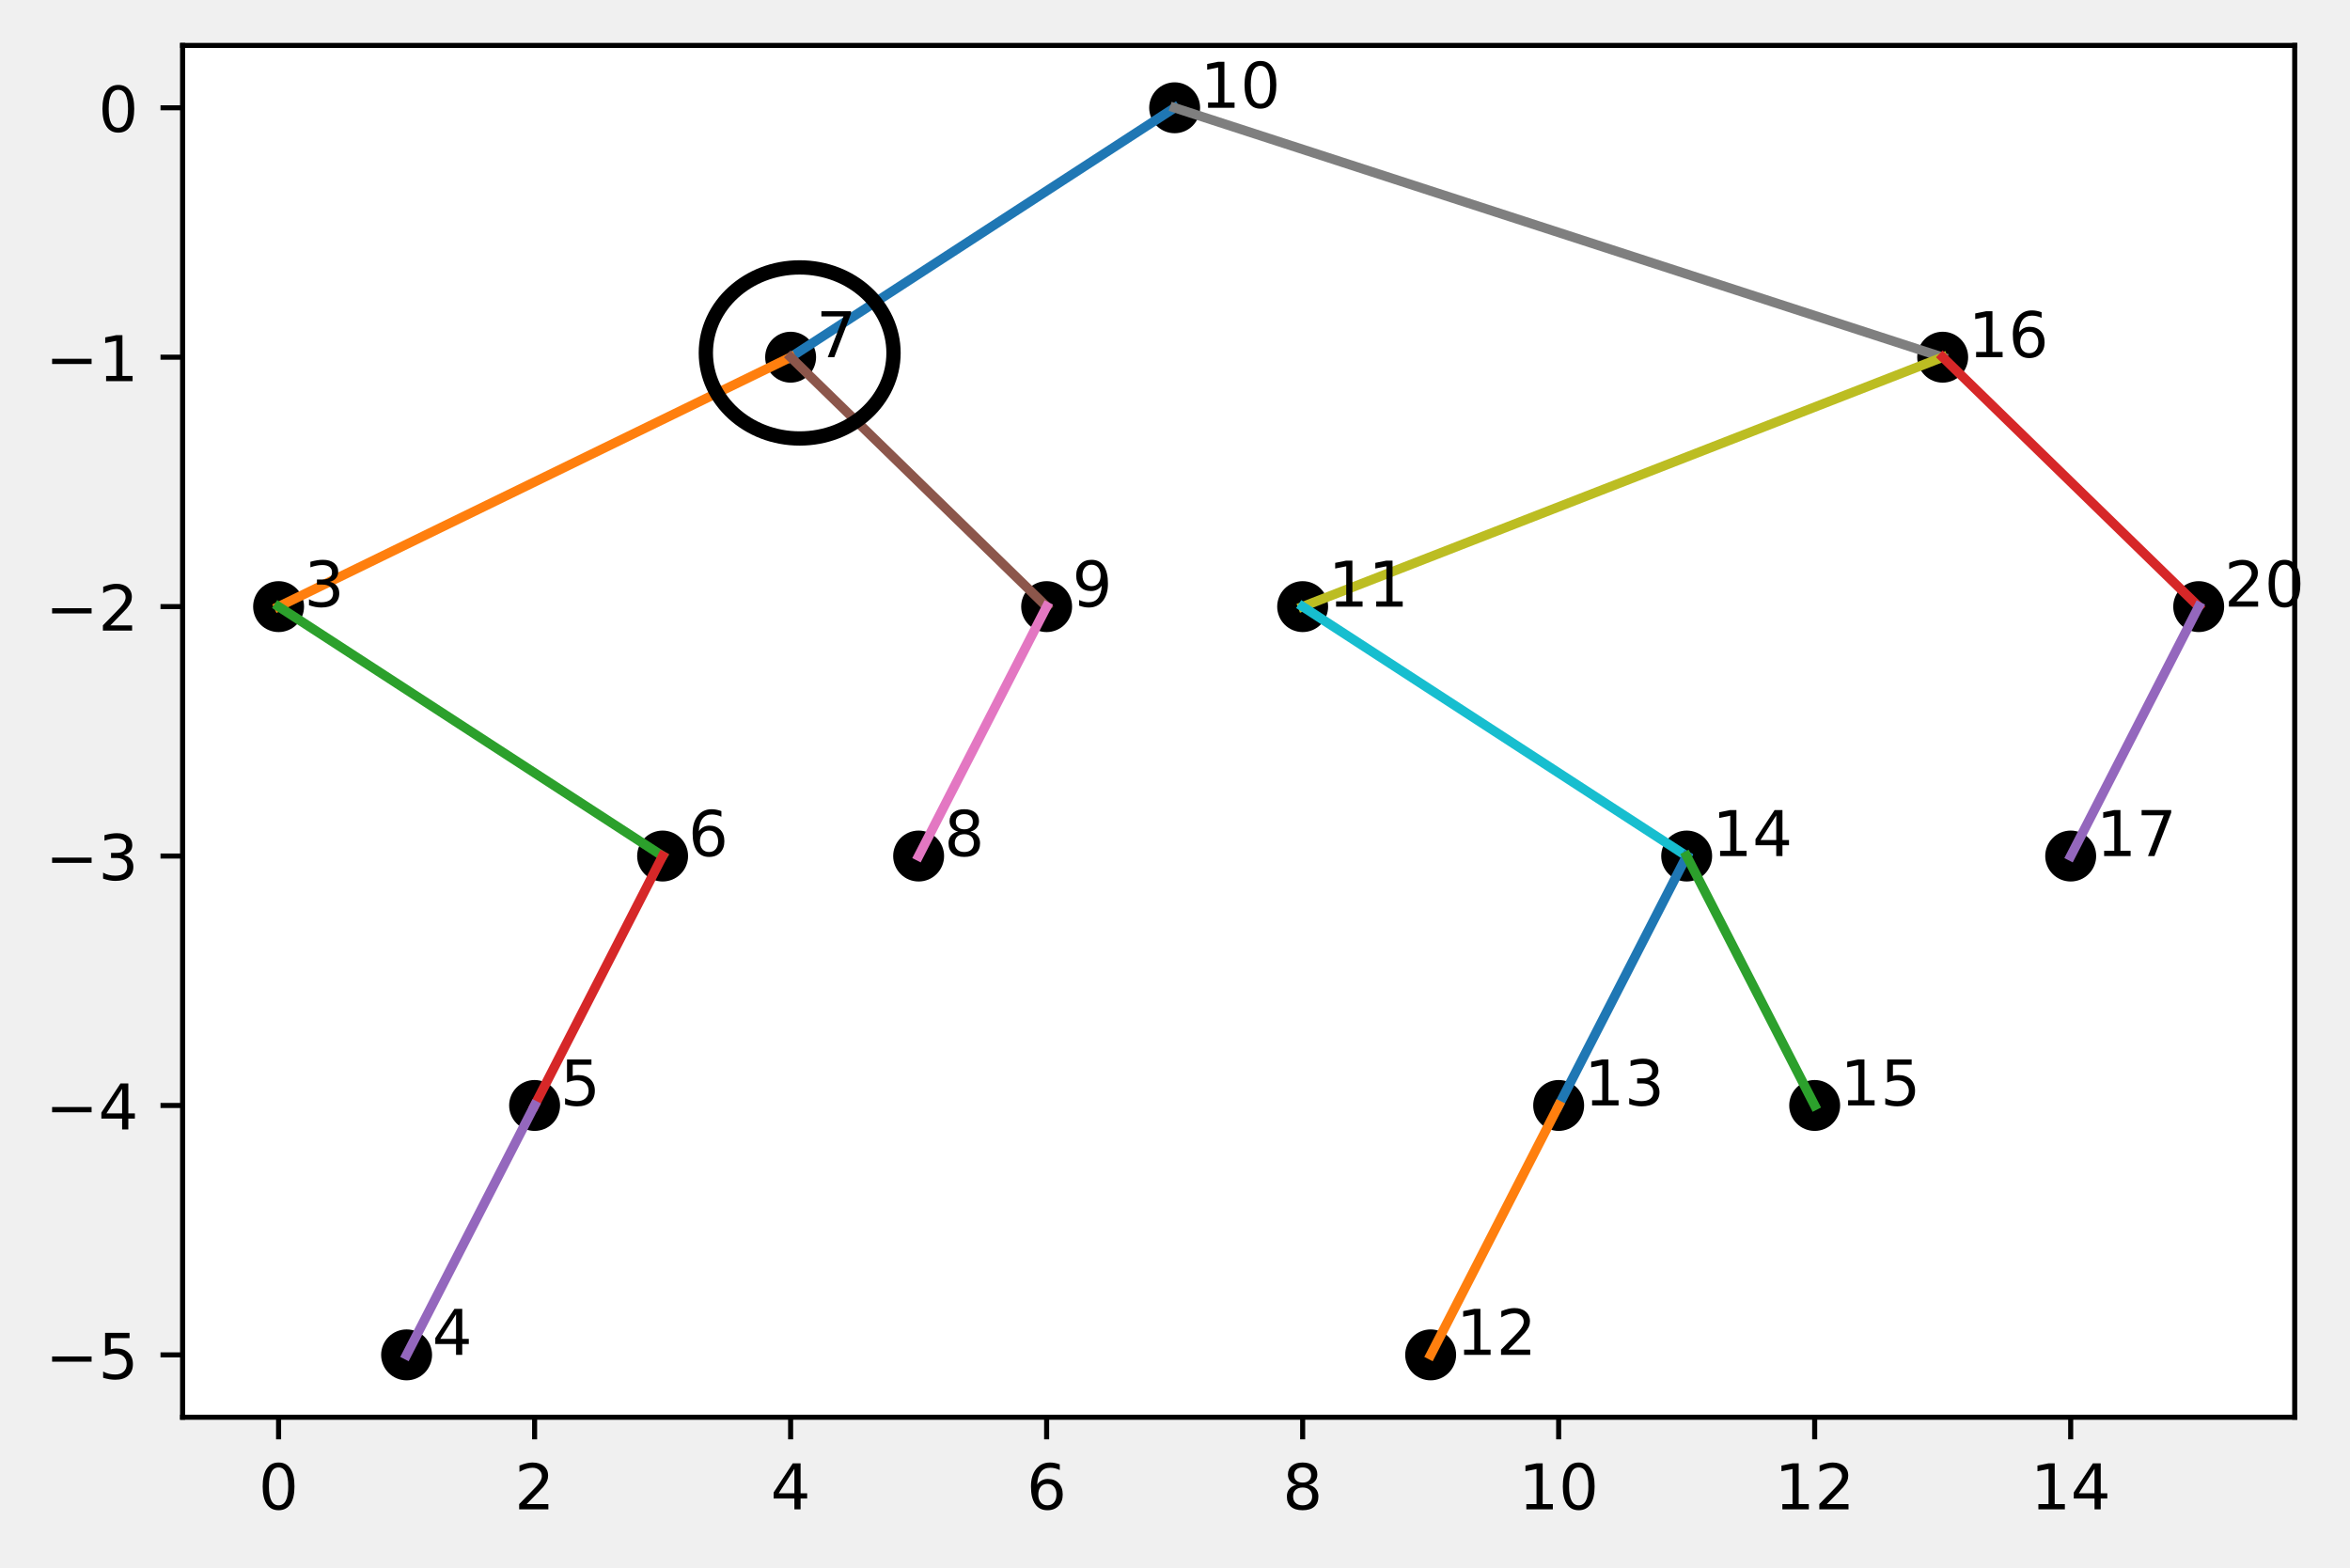
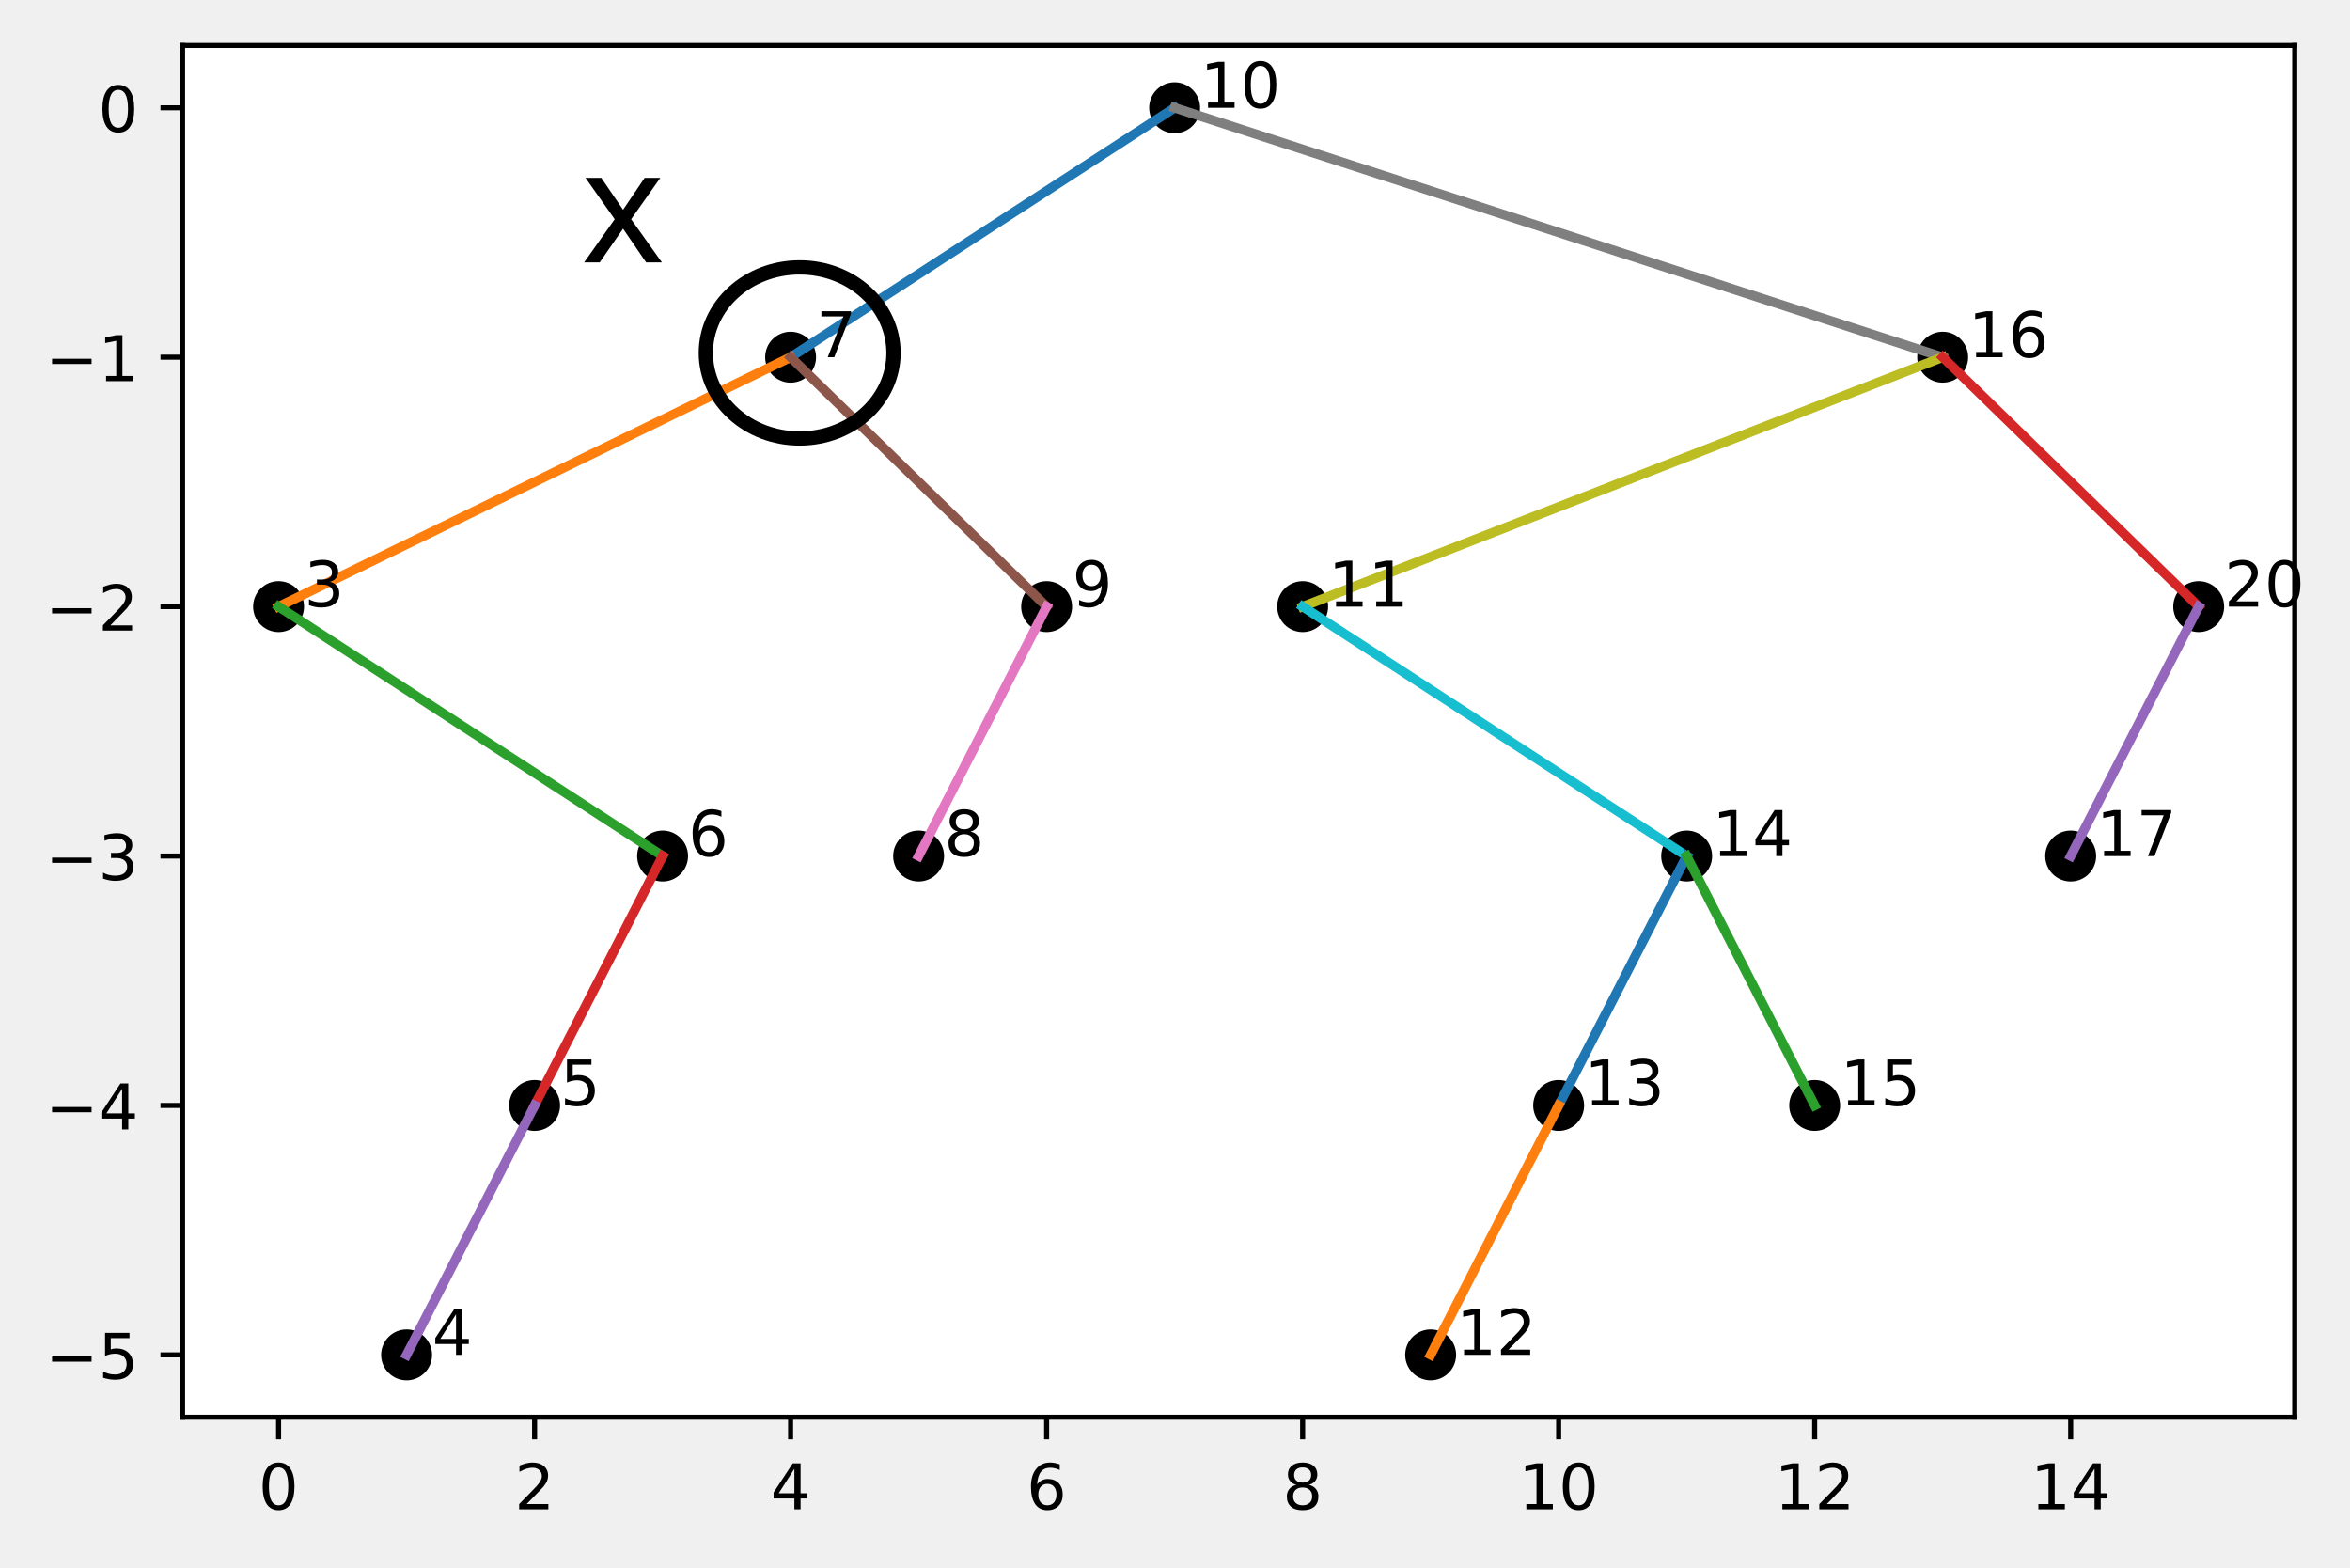
<svg xmlns="http://www.w3.org/2000/svg" xmlns:xlink="http://www.w3.org/1999/xlink" height="248.518pt" version="1.1" viewBox="0 0 372.507 248.518" width="372.507pt" id="svg468">
  <defs id="defs6">
    <style type="text/css" id="style4">*{stroke-linecap:butt;stroke-linejoin:round;}</style>
  </defs>
  <g id="figure_1">
    <g id="patch_1">
      <path d="M 0 248.518  L 372.507 248.518  L 372.507 0  L 0 0  z " style="fill:none;" id="path8" />
    </g>
    <g id="axes_1">
      <g id="patch_2">
        <path d="M 28.942 224.64  L 363.742 224.64  L 363.742 7.2  L 28.942 7.2  z " style="fill:#ffffff;" id="path11" />
      </g>
      <g id="PathCollection_1">
        <defs id="defs15">
          <path d="M 0 3.536  C 0.938 3.536 1.837 3.163 2.5 2.5  C 3.163 1.837 3.536 0.938 3.536 0  C 3.536 -0.938 3.163 -1.837 2.5 -2.5  C 1.837 -3.163 0.938 -3.536 0 -3.536  C -0.938 -3.536 -1.837 -3.163 -2.5 -2.5  C -3.163 -1.837 -3.536 -0.938 -3.536 0  C -3.536 0.938 -3.163 1.837 -2.5 2.5  C -1.837 3.163 -0.938 3.536 0 3.536  z " id="m0ca31850b0" style="stroke:#000000;" />
        </defs>
        <g clip-path="url(#p8b1c7f9db4)" id="g19">
          <use style="stroke:#000000;" x="186.197" xlink:href="#m0ca31850b0" y="17.084" id="use17" />
        </g>
      </g>
      <g id="PathCollection_2">
        <g clip-path="url(#p8b1c7f9db4)" id="g24">
          <use style="stroke:#000000;" x="125.324" xlink:href="#m0ca31850b0" y="56.618" id="use22" />
        </g>
      </g>
      <g id="PathCollection_3">
        <g clip-path="url(#p8b1c7f9db4)" id="g29">
          <use style="stroke:#000000;" x="44.16" xlink:href="#m0ca31850b0" y="96.153" id="use27" />
        </g>
      </g>
      <g id="PathCollection_4">
        <g clip-path="url(#p8b1c7f9db4)" id="g34">
          <use style="stroke:#000000;" x="105.033" xlink:href="#m0ca31850b0" y="135.687" id="use32" />
        </g>
      </g>
      <g id="PathCollection_5">
        <g clip-path="url(#p8b1c7f9db4)" id="g39">
          <use style="stroke:#000000;" x="84.742" xlink:href="#m0ca31850b0" y="175.222" id="use37" />
        </g>
      </g>
      <g id="PathCollection_6">
        <g clip-path="url(#p8b1c7f9db4)" id="g44">
          <use style="stroke:#000000;" x="64.451" xlink:href="#m0ca31850b0" y="214.756" id="use42" />
        </g>
      </g>
      <g id="PathCollection_7">
        <g clip-path="url(#p8b1c7f9db4)" id="g49">
          <use style="stroke:#000000;" x="165.906" xlink:href="#m0ca31850b0" y="96.153" id="use47" />
        </g>
      </g>
      <g id="PathCollection_8">
        <g clip-path="url(#p8b1c7f9db4)" id="g54">
          <use style="stroke:#000000;" x="145.615" xlink:href="#m0ca31850b0" y="135.687" id="use52" />
        </g>
      </g>
      <g id="PathCollection_9">
        <g clip-path="url(#p8b1c7f9db4)" id="g59">
          <use style="stroke:#000000;" x="307.942" xlink:href="#m0ca31850b0" y="56.618" id="use57" />
        </g>
      </g>
      <g id="PathCollection_10">
        <g clip-path="url(#p8b1c7f9db4)" id="g64">
          <use style="stroke:#000000;" x="206.488" xlink:href="#m0ca31850b0" y="96.153" id="use62" />
        </g>
      </g>
      <g id="PathCollection_11">
        <g clip-path="url(#p8b1c7f9db4)" id="g69">
          <use style="stroke:#000000;" x="267.36" xlink:href="#m0ca31850b0" y="135.687" id="use67" />
        </g>
      </g>
      <g id="PathCollection_12">
        <g clip-path="url(#p8b1c7f9db4)" id="g74">
          <use style="stroke:#000000;" x="247.069" xlink:href="#m0ca31850b0" y="175.222" id="use72" />
        </g>
      </g>
      <g id="PathCollection_13">
        <g clip-path="url(#p8b1c7f9db4)" id="g79">
          <use style="stroke:#000000;" x="226.779" xlink:href="#m0ca31850b0" y="214.756" id="use77" />
        </g>
      </g>
      <g id="PathCollection_14">
        <g clip-path="url(#p8b1c7f9db4)" id="g84">
          <use style="stroke:#000000;" x="287.651" xlink:href="#m0ca31850b0" y="175.222" id="use82" />
        </g>
      </g>
      <g id="PathCollection_15">
        <g clip-path="url(#p8b1c7f9db4)" id="g89">
          <use style="stroke:#000000;" x="348.524" xlink:href="#m0ca31850b0" y="96.153" id="use87" />
        </g>
      </g>
      <g id="PathCollection_16">
        <g clip-path="url(#p8b1c7f9db4)" id="g94">
          <use style="stroke:#000000;" x="328.233" xlink:href="#m0ca31850b0" y="135.687" id="use92" />
        </g>
      </g>
      <g id="matplotlib.axis_1">
        <g id="xtick_1">
          <g id="line2d_1">
            <defs id="defs98">
              <path d="M 0 0  L 0 3.5  " id="me59e309141" style="stroke:#000000;stroke-width:0.8;" />
            </defs>
            <g id="g102">
              <use style="stroke:#000000;stroke-width:0.8;" x="44.16" xlink:href="#me59e309141" y="224.64" id="use100" />
            </g>
          </g>
          <g id="text_1">
            <g transform="translate(40.97912 239.2384)scale(0.1 -0.1)" id="g110">
              <defs id="defs106">
                <path d="M 2034 4250  Q 1547 4250 1301 3770  Q 1056 3291 1056 2328  Q 1056 1369 1301 889  Q 1547 409 2034 409  Q 2525 409 2770 889  Q 3016 1369 3016 2328  Q 3016 3291 2770 3770  Q 2525 4250 2034 4250  z M 2034 4750  Q 2819 4750 3233 4129  Q 3647 3509 3647 2328  Q 3647 1150 3233 529  Q 2819 -91 2034 -91  Q 1250 -91 836 529  Q 422 1150 422 2328  Q 422 3509 836 4129  Q 1250 4750 2034 4750  z " id="DejaVuSans-30" transform="scale(0.015625)" />
              </defs>
              <use xlink:href="#DejaVuSans-30" id="use108" />
            </g>
          </g>
        </g>
        <g id="xtick_2">
          <g id="line2d_2">
            <g id="g116">
              <use style="stroke:#000000;stroke-width:0.8;" x="84.742" xlink:href="#me59e309141" y="224.64" id="use114" />
            </g>
          </g>
          <g id="text_2">
            <g transform="translate(81.56094 239.2384)scale(0.1 -0.1)" id="g124">
              <defs id="defs120">
                <path d="M 1228 531  L 3431 531  L 3431 0  L 469 0  L 469 531  Q 828 903 1448 1529  Q 2069 2156 2228 2338  Q 2531 2678 2651 2914  Q 2772 3150 2772 3378  Q 2772 3750 2511 3984  Q 2250 4219 1831 4219  Q 1534 4219 1204 4116  Q 875 4013 500 3803  L 500 4441  Q 881 4594 1212 4672  Q 1544 4750 1819 4750  Q 2544 4750 2975 4387  Q 3406 4025 3406 3419  Q 3406 3131 3298 2873  Q 3191 2616 2906 2266  Q 2828 2175 2409 1742  Q 1991 1309 1228 531  z " id="DejaVuSans-32" transform="scale(0.015625)" />
              </defs>
              <use xlink:href="#DejaVuSans-32" id="use122" />
            </g>
          </g>
        </g>
        <g id="xtick_3">
          <g id="line2d_3">
            <g id="g130">
              <use style="stroke:#000000;stroke-width:0.8;" x="125.324" xlink:href="#me59e309141" y="224.64" id="use128" />
            </g>
          </g>
          <g id="text_3">
            <g transform="translate(122.1428 239.2384)scale(0.1 -0.1)" id="g138">
              <defs id="defs134">
                <path d="M 2419 4116  L 825 1625  L 2419 1625  L 2419 4116  z M 2253 4666  L 3047 4666  L 3047 1625  L 3713 1625  L 3713 1100  L 3047 1100  L 3047 0  L 2419 0  L 2419 1100  L 313 1100  L 313 1709  L 2253 4666  z " id="DejaVuSans-34" transform="scale(0.015625)" />
              </defs>
              <use xlink:href="#DejaVuSans-34" id="use136" />
            </g>
          </g>
        </g>
        <g id="xtick_4">
          <g id="line2d_4">
            <g id="g144">
              <use style="stroke:#000000;stroke-width:0.8;" x="165.906" xlink:href="#me59e309141" y="224.64" id="use142" />
            </g>
          </g>
          <g id="text_4">
            <g transform="translate(162.7246 239.2384)scale(0.1 -0.1)" id="g152">
              <defs id="defs148">
                <path d="M 2113 2584  Q 1688 2584 1439 2293  Q 1191 2003 1191 1497  Q 1191 994 1439 701  Q 1688 409 2113 409  Q 2538 409 2786 701  Q 3034 994 3034 1497  Q 3034 2003 2786 2293  Q 2538 2584 2113 2584  z M 3366 4563  L 3366 3988  Q 3128 4100 2886 4159  Q 2644 4219 2406 4219  Q 1781 4219 1451 3797  Q 1122 3375 1075 2522  Q 1259 2794 1537 2939  Q 1816 3084 2150 3084  Q 2853 3084 3261 2657  Q 3669 2231 3669 1497  Q 3669 778 3244 343  Q 2819 -91 2113 -91  Q 1303 -91 875 529  Q 447 1150 447 2328  Q 447 3434 972 4092  Q 1497 4750 2381 4750  Q 2619 4750 2861 4703  Q 3103 4656 3366 4563  z " id="DejaVuSans-36" transform="scale(0.015625)" />
              </defs>
              <use xlink:href="#DejaVuSans-36" id="use150" />
            </g>
          </g>
        </g>
        <g id="xtick_5">
          <g id="line2d_5">
            <g id="g158">
              <use style="stroke:#000000;stroke-width:0.8;" x="206.488" xlink:href="#me59e309141" y="224.64" id="use156" />
            </g>
          </g>
          <g id="text_5">
            <g transform="translate(203.3064 239.2384)scale(0.1 -0.1)" id="g166">
              <defs id="defs162">
                <path d="M 2034 2216  Q 1584 2216 1326 1975  Q 1069 1734 1069 1313  Q 1069 891 1326 650  Q 1584 409 2034 409  Q 2484 409 2743 651  Q 3003 894 3003 1313  Q 3003 1734 2745 1975  Q 2488 2216 2034 2216  z M 1403 2484  Q 997 2584 770 2862  Q 544 3141 544 3541  Q 544 4100 942 4425  Q 1341 4750 2034 4750  Q 2731 4750 3128 4425  Q 3525 4100 3525 3541  Q 3525 3141 3298 2862  Q 3072 2584 2669 2484  Q 3125 2378 3379 2068  Q 3634 1759 3634 1313  Q 3634 634 3220 271  Q 2806 -91 2034 -91  Q 1263 -91 848 271  Q 434 634 434 1313  Q 434 1759 690 2068  Q 947 2378 1403 2484  z M 1172 3481  Q 1172 3119 1398 2916  Q 1625 2713 2034 2713  Q 2441 2713 2670 2916  Q 2900 3119 2900 3481  Q 2900 3844 2670 4047  Q 2441 4250 2034 4250  Q 1625 4250 1398 4047  Q 1172 3844 1172 3481  z " id="DejaVuSans-38" transform="scale(0.015625)" />
              </defs>
              <use xlink:href="#DejaVuSans-38" id="use164" />
            </g>
          </g>
        </g>
        <g id="xtick_6">
          <g id="line2d_6">
            <g id="g172">
              <use style="stroke:#000000;stroke-width:0.8;" x="247.069" xlink:href="#me59e309141" y="224.64" id="use170" />
            </g>
          </g>
          <g id="text_6">
            <g transform="translate(240.707 239.2384)scale(0.1 -0.1)" id="g182">
              <defs id="defs176">
                <path d="M 794 531  L 1825 531  L 1825 4091  L 703 3866  L 703 4441  L 1819 4666  L 2450 4666  L 2450 531  L 3481 531  L 3481 0  L 794 0  L 794 531  z " id="DejaVuSans-31" transform="scale(0.015625)" />
              </defs>
              <use xlink:href="#DejaVuSans-31" id="use178" />
              <use x="63.623" xlink:href="#DejaVuSans-30" id="use180" />
            </g>
          </g>
        </g>
        <g id="xtick_7">
          <g id="line2d_7">
            <g id="g188">
              <use style="stroke:#000000;stroke-width:0.8;" x="287.651" xlink:href="#me59e309141" y="224.64" id="use186" />
            </g>
          </g>
          <g id="text_7">
            <g transform="translate(281.2888 239.2384)scale(0.1 -0.1)" id="g195">
              <use xlink:href="#DejaVuSans-31" id="use191" />
              <use x="63.623" xlink:href="#DejaVuSans-32" id="use193" />
            </g>
          </g>
        </g>
        <g id="xtick_8">
          <g id="line2d_8">
            <g id="g201">
              <use style="stroke:#000000;stroke-width:0.8;" x="328.233" xlink:href="#me59e309141" y="224.64" id="use199" />
            </g>
          </g>
          <g id="text_8">
            <g transform="translate(321.8706 239.2384)scale(0.1 -0.1)" id="g208">
              <use xlink:href="#DejaVuSans-31" id="use204" />
              <use x="63.623" xlink:href="#DejaVuSans-34" id="use206" />
            </g>
          </g>
        </g>
      </g>
      <g id="matplotlib.axis_2">
        <g id="ytick_1">
          <g id="line2d_9">
            <defs id="defs214">
              <path d="M 0 0  L -3.5 0  " id="m8c7610eaef" style="stroke:#000000;stroke-width:0.8;" />
            </defs>
            <g id="g218">
              <use style="stroke:#000000;stroke-width:0.8;" x="28.942" xlink:href="#m8c7610eaef" y="214.756" id="use216" />
            </g>
          </g>
          <g id="text_9">
            <g transform="translate(7.2 218.5556)scale(0.1 -0.1)" id="g229">
              <defs id="defs223">
                <path d="M 678 2272  L 4684 2272  L 4684 1741  L 678 1741  L 678 2272  z " id="DejaVuSans-2212" transform="scale(0.015625)" />
                <path d="M 691 4666  L 3169 4666  L 3169 4134  L 1269 4134  L 1269 2991  Q 1406 3038 1543 3061  Q 1681 3084 1819 3084  Q 2600 3084 3056 2656  Q 3513 2228 3513 1497  Q 3513 744 3044 326  Q 2575 -91 1722 -91  Q 1428 -91 1123 -41  Q 819 9 494 109  L 494 744  Q 775 591 1075 516  Q 1375 441 1709 441  Q 2250 441 2565 725  Q 2881 1009 2881 1497  Q 2881 1984 2565 2268  Q 2250 2553 1709 2553  Q 1456 2553 1204 2497  Q 953 2441 691 2322  L 691 4666  z " id="DejaVuSans-35" transform="scale(0.015625)" />
              </defs>
              <use xlink:href="#DejaVuSans-2212" id="use225" />
              <use x="83.789" xlink:href="#DejaVuSans-35" id="use227" />
            </g>
          </g>
        </g>
        <g id="ytick_2">
          <g id="line2d_10">
            <g id="g235">
              <use style="stroke:#000000;stroke-width:0.8;" x="28.942" xlink:href="#m8c7610eaef" y="175.222" id="use233" />
            </g>
          </g>
          <g id="text_10">
            <g transform="translate(7.2 179.021)scale(0.1 -0.1)" id="g242">
              <use xlink:href="#DejaVuSans-2212" id="use238" />
              <use x="83.789" xlink:href="#DejaVuSans-34" id="use240" />
            </g>
          </g>
        </g>
        <g id="ytick_3">
          <g id="line2d_11">
            <g id="g248">
              <use style="stroke:#000000;stroke-width:0.8;" x="28.942" xlink:href="#m8c7610eaef" y="135.687" id="use246" />
            </g>
          </g>
          <g id="text_11">
            <g transform="translate(7.2 139.4865)scale(0.1 -0.1)" id="g258">
              <defs id="defs252">
                <path d="M 2597 2516  Q 3050 2419 3304 2112  Q 3559 1806 3559 1356  Q 3559 666 3084 287  Q 2609 -91 1734 -91  Q 1441 -91 1130 -33  Q 819 25 488 141  L 488 750  Q 750 597 1062 519  Q 1375 441 1716 441  Q 2309 441 2620 675  Q 2931 909 2931 1356  Q 2931 1769 2642 2001  Q 2353 2234 1838 2234  L 1294 2234  L 1294 2753  L 1863 2753  Q 2328 2753 2575 2939  Q 2822 3125 2822 3475  Q 2822 3834 2567 4026  Q 2313 4219 1838 4219  Q 1578 4219 1281 4162  Q 984 4106 628 3988  L 628 4550  Q 988 4650 1302 4700  Q 1616 4750 1894 4750  Q 2613 4750 3031 4423  Q 3450 4097 3450 3541  Q 3450 3153 3228 2886  Q 3006 2619 2597 2516  z " id="DejaVuSans-33" transform="scale(0.015625)" />
              </defs>
              <use xlink:href="#DejaVuSans-2212" id="use254" />
              <use x="83.789" xlink:href="#DejaVuSans-33" id="use256" />
            </g>
          </g>
        </g>
        <g id="ytick_4">
          <g id="line2d_12">
            <g id="g264">
              <use style="stroke:#000000;stroke-width:0.8;" x="28.942" xlink:href="#m8c7610eaef" y="96.153" id="use262" />
            </g>
          </g>
          <g id="text_12">
            <g transform="translate(7.2 99.95195)scale(0.1 -0.1)" id="g271">
              <use xlink:href="#DejaVuSans-2212" id="use267" />
              <use x="83.789" xlink:href="#DejaVuSans-32" id="use269" />
            </g>
          </g>
        </g>
        <g id="ytick_5">
          <g id="line2d_13">
            <g id="g277">
              <use style="stroke:#000000;stroke-width:0.8;" x="28.942" xlink:href="#m8c7610eaef" y="56.618" id="use275" />
            </g>
          </g>
          <g id="text_13">
            <g transform="translate(7.2 60.4174)scale(0.1 -0.1)" id="g284">
              <use xlink:href="#DejaVuSans-2212" id="use280" />
              <use x="83.789" xlink:href="#DejaVuSans-31" id="use282" />
            </g>
          </g>
        </g>
        <g id="ytick_6">
          <g id="line2d_14">
            <g id="g290">
              <use style="stroke:#000000;stroke-width:0.8;" x="28.942" xlink:href="#m8c7610eaef" y="17.084" id="use288" />
            </g>
          </g>
          <g id="text_14">
            <g transform="translate(15.57969 20.88285)scale(0.1 -0.1)" id="g295">
              <use xlink:href="#DejaVuSans-30" id="use293" />
            </g>
          </g>
        </g>
      </g>
      <g id="line2d_15">
        <path clip-path="url(#p8b1c7f9db4)" d="M 186.197 17.084  L 125.324 56.618  " style="fill:none;stroke:#1f77b4;stroke-linecap:square;stroke-width:1.5;" id="path300" />
      </g>
      <g id="line2d_16">
        <path clip-path="url(#p8b1c7f9db4)" d="M 125.324 56.618  L 44.16 96.153  " style="fill:none;stroke:#ff7f0e;stroke-linecap:square;stroke-width:1.5;" id="path303" />
      </g>
      <g id="line2d_17">
        <path clip-path="url(#p8b1c7f9db4)" d="M 44.16 96.153  L 105.033 135.687  " style="fill:none;stroke:#2ca02c;stroke-linecap:square;stroke-width:1.5;" id="path306" />
      </g>
      <g id="line2d_18">
        <path clip-path="url(#p8b1c7f9db4)" d="M 105.033 135.687  L 84.742 175.222  " style="fill:none;stroke:#d62728;stroke-linecap:square;stroke-width:1.5;" id="path309" />
      </g>
      <g id="line2d_19">
        <path clip-path="url(#p8b1c7f9db4)" d="M 84.742 175.222  L 64.451 214.756  " style="fill:none;stroke:#9467bd;stroke-linecap:square;stroke-width:1.5;" id="path312" />
      </g>
      <g id="line2d_20">
        <path clip-path="url(#p8b1c7f9db4)" d="M 125.324 56.618  L 165.906 96.153  " style="fill:none;stroke:#8c564b;stroke-linecap:square;stroke-width:1.5;" id="path315" />
      </g>
      <g id="line2d_21">
        <path clip-path="url(#p8b1c7f9db4)" d="M 165.906 96.153  L 145.615 135.687  " style="fill:none;stroke:#e377c2;stroke-linecap:square;stroke-width:1.5;" id="path318" />
      </g>
      <g id="line2d_22">
        <path clip-path="url(#p8b1c7f9db4)" d="M 186.197 17.084  L 307.942 56.618  " style="fill:none;stroke:#7f7f7f;stroke-linecap:square;stroke-width:1.5;" id="path321" />
      </g>
      <g id="line2d_23">
        <path clip-path="url(#p8b1c7f9db4)" d="M 307.942 56.618  L 206.488 96.153  " style="fill:none;stroke:#bcbd22;stroke-linecap:square;stroke-width:1.5;" id="path324" />
      </g>
      <g id="line2d_24">
        <path clip-path="url(#p8b1c7f9db4)" d="M 206.488 96.153  L 267.36 135.687  " style="fill:none;stroke:#17becf;stroke-linecap:square;stroke-width:1.5;" id="path327" />
      </g>
      <g id="line2d_25">
        <path clip-path="url(#p8b1c7f9db4)" d="M 267.36 135.687  L 247.069 175.222  " style="fill:none;stroke:#1f77b4;stroke-linecap:square;stroke-width:1.5;" id="path330" />
      </g>
      <g id="line2d_26">
        <path clip-path="url(#p8b1c7f9db4)" d="M 247.069 175.222  L 226.779 214.756  " style="fill:none;stroke:#ff7f0e;stroke-linecap:square;stroke-width:1.5;" id="path333" />
      </g>
      <g id="line2d_27">
        <path clip-path="url(#p8b1c7f9db4)" d="M 267.36 135.687  L 287.651 175.222  " style="fill:none;stroke:#2ca02c;stroke-linecap:square;stroke-width:1.5;" id="path336" />
      </g>
      <g id="line2d_28">
        <path clip-path="url(#p8b1c7f9db4)" d="M 307.942 56.618  L 348.524 96.153  " style="fill:none;stroke:#d62728;stroke-linecap:square;stroke-width:1.5;" id="path339" />
      </g>
      <g id="line2d_29">
        <path clip-path="url(#p8b1c7f9db4)" d="M 348.524 96.153  L 328.233 135.687  " style="fill:none;stroke:#9467bd;stroke-linecap:square;stroke-width:1.5;" id="path342" />
      </g>
      <g id="patch_3">
        <path d="M 28.942 224.64  L 28.942 7.2  " style="fill:none;stroke:#000000;stroke-linecap:square;stroke-linejoin:miter;stroke-width:0.8;" id="path345" />
      </g>
      <g id="patch_4">
        <path d="M 363.742 224.64  L 363.742 7.2  " style="fill:none;stroke:#000000;stroke-linecap:square;stroke-linejoin:miter;stroke-width:0.8;" id="path348" />
      </g>
      <g id="patch_5">
        <path d="M 28.942 224.64  L 363.742 224.64  " style="fill:none;stroke:#000000;stroke-linecap:square;stroke-linejoin:miter;stroke-width:0.8;" id="path351" />
      </g>
      <g id="patch_6">
        <path d="M 28.942 7.2  L 363.742 7.2  " style="fill:none;stroke:#000000;stroke-linecap:square;stroke-linejoin:miter;stroke-width:0.8;" id="path354" />
      </g>
      <g id="text_15">
        <g transform="translate(190.2549 17.08364)scale(0.1 -0.1)" id="g361">
          <use xlink:href="#DejaVuSans-31" id="use357" />
          <use x="63.623" xlink:href="#DejaVuSans-30" id="use359" />
        </g>
      </g>
      <g id="text_16">
        <g transform="translate(129.3822 56.61818)scale(0.1 -0.1)" id="g369">
          <defs id="defs365">
            <path d="M 525 4666  L 3525 4666  L 3525 4397  L 1831 0  L 1172 0  L 2766 4134  L 525 4134  L 525 4666  z " id="DejaVuSans-37" transform="scale(0.015625)" />
          </defs>
          <use xlink:href="#DejaVuSans-37" id="use367" />
        </g>
      </g>
      <g id="text_17">
        <g transform="translate(48.21855 96.15273)scale(0.1 -0.1)" id="g374">
          <use xlink:href="#DejaVuSans-33" id="use372" />
        </g>
      </g>
      <g id="text_18">
        <g transform="translate(109.0913 135.6873)scale(0.1 -0.1)" id="g379">
          <use xlink:href="#DejaVuSans-36" id="use377" />
        </g>
      </g>
      <g id="text_19">
        <g transform="translate(88.80037 175.2218)scale(0.1 -0.1)" id="g384">
          <use xlink:href="#DejaVuSans-35" id="use382" />
        </g>
      </g>
      <g id="text_20">
        <g transform="translate(68.50946 214.7564)scale(0.1 -0.1)" id="g389">
          <use xlink:href="#DejaVuSans-34" id="use387" />
        </g>
      </g>
      <g id="text_21">
        <g transform="translate(169.964 96.15273)scale(0.1 -0.1)" id="g397">
          <defs id="defs393">
            <path d="M 703 97  L 703 672  Q 941 559 1184 500  Q 1428 441 1663 441  Q 2288 441 2617 861  Q 2947 1281 2994 2138  Q 2813 1869 2534 1725  Q 2256 1581 1919 1581  Q 1219 1581 811 2004  Q 403 2428 403 3163  Q 403 3881 828 4315  Q 1253 4750 1959 4750  Q 2769 4750 3195 4129  Q 3622 3509 3622 2328  Q 3622 1225 3098 567  Q 2575 -91 1691 -91  Q 1453 -91 1209 -44  Q 966 3 703 97  z M 1959 2075  Q 2384 2075 2632 2365  Q 2881 2656 2881 3163  Q 2881 3666 2632 3958  Q 2384 4250 1959 4250  Q 1534 4250 1286 3958  Q 1038 3666 1038 3163  Q 1038 2656 1286 2365  Q 1534 2075 1959 2075  z " id="DejaVuSans-39" transform="scale(0.015625)" />
          </defs>
          <use xlink:href="#DejaVuSans-39" id="use395" />
        </g>
      </g>
      <g id="text_22">
        <g transform="translate(149.6731 135.6873)scale(0.1 -0.1)" id="g402">
          <use xlink:href="#DejaVuSans-38" id="use400" />
        </g>
      </g>
      <g id="text_23">
        <g transform="translate(312.0004 56.61818)scale(0.1 -0.1)" id="g409">
          <use xlink:href="#DejaVuSans-31" id="use405" />
          <use x="63.623" xlink:href="#DejaVuSans-36" id="use407" />
        </g>
      </g>
      <g id="text_24">
        <g transform="translate(210.5458 96.15273)scale(0.1 -0.1)" id="g416">
          <use xlink:href="#DejaVuSans-31" id="use412" />
          <use x="63.623" xlink:href="#DejaVuSans-31" id="use414" />
        </g>
      </g>
      <g id="text_25">
        <g transform="translate(271.4186 135.6873)scale(0.1 -0.1)" id="g423">
          <use xlink:href="#DejaVuSans-31" id="use419" />
          <use x="63.623" xlink:href="#DejaVuSans-34" id="use421" />
        </g>
      </g>
      <g id="text_26">
        <g transform="translate(251.1276 175.2218)scale(0.1 -0.1)" id="g430">
          <use xlink:href="#DejaVuSans-31" id="use426" />
          <use x="63.623" xlink:href="#DejaVuSans-33" id="use428" />
        </g>
      </g>
      <g id="text_27">
        <g transform="translate(230.8367 214.7564)scale(0.1 -0.1)" id="g437">
          <use xlink:href="#DejaVuSans-31" id="use433" />
          <use x="63.623" xlink:href="#DejaVuSans-32" id="use435" />
        </g>
      </g>
      <g id="text_28">
        <g transform="translate(291.7095 175.2218)scale(0.1 -0.1)" id="g444">
          <use xlink:href="#DejaVuSans-31" id="use440" />
          <use x="63.623" xlink:href="#DejaVuSans-35" id="use442" />
        </g>
      </g>
      <g id="text_29">
        <g transform="translate(352.5822 96.15273)scale(0.1 -0.1)" id="g451">
          <use xlink:href="#DejaVuSans-32" id="use447" />
          <use x="63.623" xlink:href="#DejaVuSans-30" id="use449" />
        </g>
      </g>
      <g id="text_30">
        <g transform="translate(332.2913 135.6873)scale(0.1 -0.1)" id="g458">
          <use xlink:href="#DejaVuSans-31" id="use454" />
          <use x="63.623" xlink:href="#DejaVuSans-37" id="use456" />
        </g>
      </g>
    </g>
  </g>
  <defs id="defs466">
    <clipPath id="p8b1c7f9db4">
      <rect height="217.44" width="334.8" x="28.942" y="7.2" id="rect463" />
    </clipPath>
  </defs>
  <ellipse style="fill:none;fill-opacity:1;stroke:#000000;stroke-width:2.268;stroke-linecap:butt;stroke-linejoin:round;stroke-miterlimit:4;stroke-dasharray:none;stroke-dashoffset:0;stroke-opacity:1;paint-order:stroke markers fill" id="path1277" cx="126.76" cy="55.943" rx="14.874" ry="13.558" />
+   <text xml:space="preserve" style="font-style:normal;font-weight:normal;font-size:48px;line-height:1.25;font-family:sans-serif;letter-spacing:0px;word-spacing:0px;fill:#000000;fill-opacity:1;stroke:none;stroke-width:0.75;stroke-linecap:butt;stroke-linejoin:round" x="92.141" y="41.595" id="text1102">
+     <tspan id="tspan1100" style="stroke-width:0.75;stroke-linecap:butt;stroke-linejoin:round;font-size:25px" x="92.141" y="41.595">x</tspan>
+   </text>
</svg>
